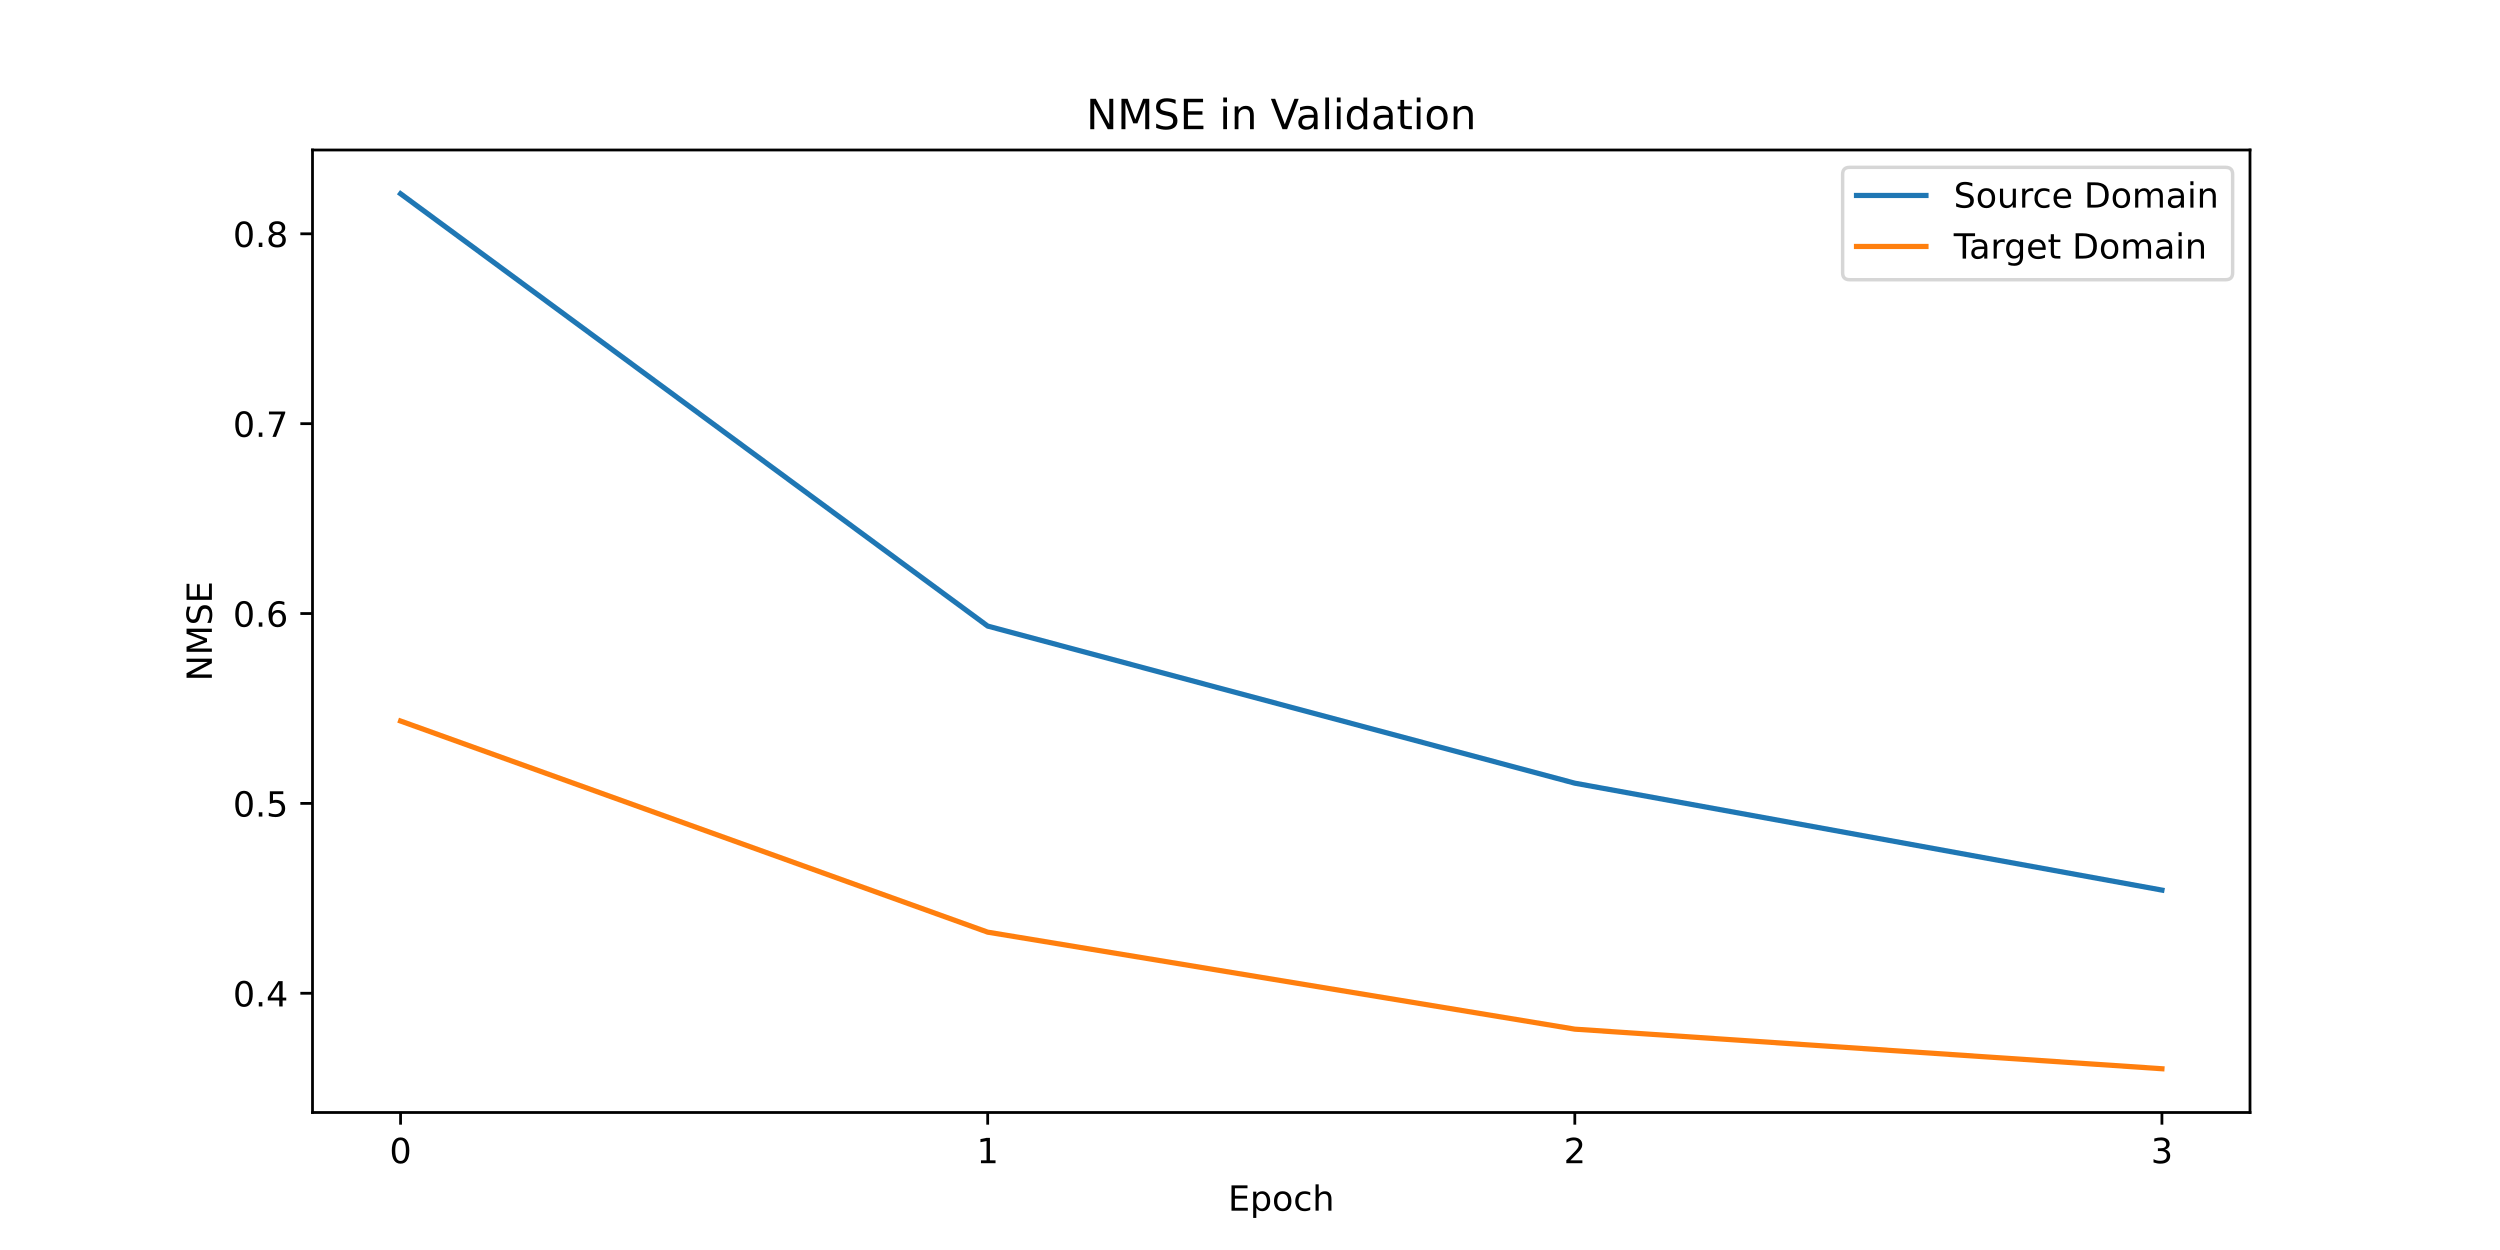
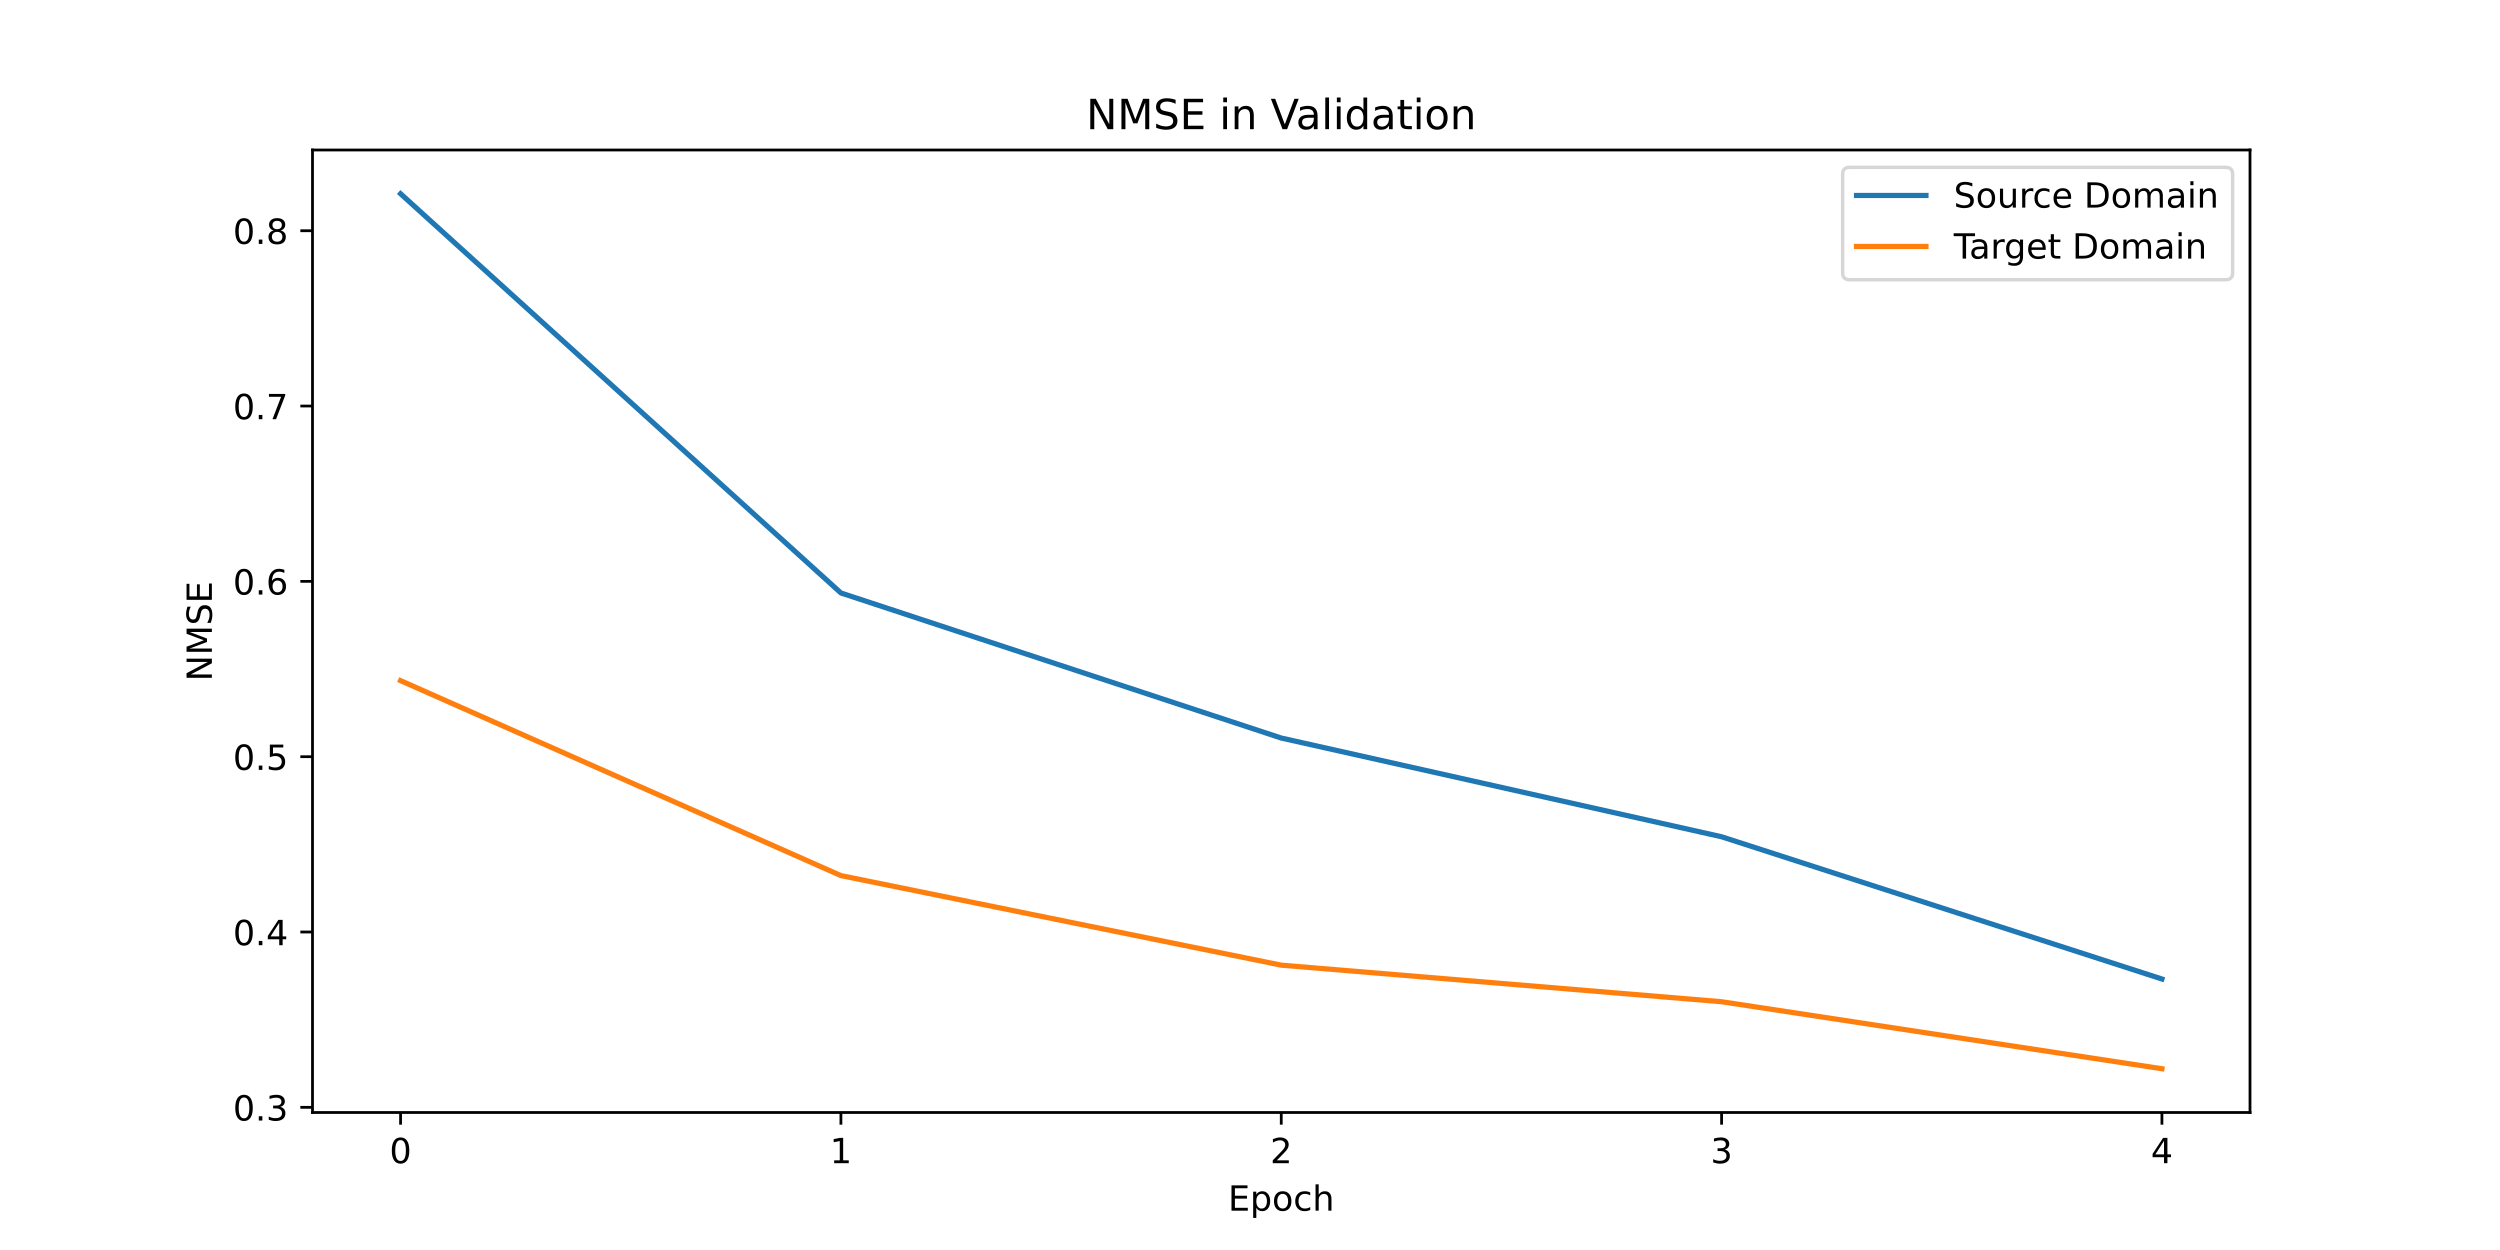
<svg xmlns="http://www.w3.org/2000/svg" xmlns:xlink="http://www.w3.org/1999/xlink" width="720pt" height="360pt" viewBox="0 0 720 360" version="1.1">
  <defs>
    <style type="text/css">*{stroke-linejoin: round; stroke-linecap: butt}</style>
  </defs>
  <g id="figure_1">
    <g id="patch_1">
      <path d="M 0 360  L 720 360  L 720 0  L 0 0  z " style="fill: #ffffff" />
    </g>
    <g id="axes_1">
      <g id="patch_2">
        <path d="M 90 320.4  L 648 320.4  L 648 43.2  L 90 43.2  z " style="fill: #ffffff" />
      </g>
      <g id="matplotlib.axis_1">
        <g id="xtick_1">
          <g id="line2d_1">
            <defs>
-               <path id="m26f675de94" d="M 0 0  L 0 3.5  " style="stroke: #000000; stroke-width: 0.8" />
-             </defs>
-             <g>
-               <use xlink:href="#m26f675de94" x="115.364" y="320.4" style="stroke: #000000; stroke-width: 0.8" />
+               <path id="mb0d7ed325c" d="M 0 0  L 0 3.5  " style="stroke: #000000; stroke-width: 0.8" />
+             </defs>
+             <g>
+               <use xlink:href="#mb0d7ed325c" x="115.364" y="320.4" style="stroke: #000000; stroke-width: 0.8" />
            </g>
          </g>
          <g id="text_1">
            <g transform="translate(112.1824 334.9984) scale(0.1 -0.1)">
              <defs>
                <path id="DejaVuSans-30" d="M 2034 4250  Q 1547 4250 1301 3770  Q 1056 3291 1056 2328  Q 1056 1369 1301 889  Q 1547 409 2034 409  Q 2525 409 2770 889  Q 3016 1369 3016 2328  Q 3016 3291 2770 3770  Q 2525 4250 2034 4250  z M 2034 4750  Q 2819 4750 3233 4129  Q 3647 3509 3647 2328  Q 3647 1150 3233 529  Q 2819 -91 2034 -91  Q 1250 -91 836 529  Q 422 1150 422 2328  Q 422 3509 836 4129  Q 1250 4750 2034 4750  z " transform="scale(0.015625)" />
              </defs>
              <use xlink:href="#DejaVuSans-30" />
            </g>
          </g>
        </g>
        <g id="xtick_2">
          <g id="line2d_2">
            <g>
-               <use xlink:href="#m26f675de94" x="284.455" y="320.4" style="stroke: #000000; stroke-width: 0.8" />
+               <use xlink:href="#mb0d7ed325c" x="242.182" y="320.4" style="stroke: #000000; stroke-width: 0.8" />
            </g>
          </g>
          <g id="text_2">
-             <g transform="translate(281.2733 334.9984) scale(0.1 -0.1)">
+             <g transform="translate(239.0006 334.9984) scale(0.1 -0.1)">
              <defs>
                <path id="DejaVuSans-31" d="M 794 531  L 1825 531  L 1825 4091  L 703 3866  L 703 4441  L 1819 4666  L 2450 4666  L 2450 531  L 3481 531  L 3481 0  L 794 0  L 794 531  z " transform="scale(0.015625)" />
              </defs>
              <use xlink:href="#DejaVuSans-31" />
            </g>
          </g>
        </g>
        <g id="xtick_3">
          <g id="line2d_3">
            <g>
-               <use xlink:href="#m26f675de94" x="453.545" y="320.4" style="stroke: #000000; stroke-width: 0.8" />
+               <use xlink:href="#mb0d7ed325c" x="369" y="320.4" style="stroke: #000000; stroke-width: 0.8" />
            </g>
          </g>
          <g id="text_3">
-             <g transform="translate(450.3642 334.9984) scale(0.1 -0.1)">
+             <g transform="translate(365.8188 334.9984) scale(0.1 -0.1)">
              <defs>
                <path id="DejaVuSans-32" d="M 1228 531  L 3431 531  L 3431 0  L 469 0  L 469 531  Q 828 903 1448 1529  Q 2069 2156 2228 2338  Q 2531 2678 2651 2914  Q 2772 3150 2772 3378  Q 2772 3750 2511 3984  Q 2250 4219 1831 4219  Q 1534 4219 1204 4116  Q 875 4013 500 3803  L 500 4441  Q 881 4594 1212 4672  Q 1544 4750 1819 4750  Q 2544 4750 2975 4387  Q 3406 4025 3406 3419  Q 3406 3131 3298 2873  Q 3191 2616 2906 2266  Q 2828 2175 2409 1742  Q 1991 1309 1228 531  z " transform="scale(0.015625)" />
              </defs>
              <use xlink:href="#DejaVuSans-32" />
            </g>
          </g>
        </g>
        <g id="xtick_4">
          <g id="line2d_4">
            <g>
-               <use xlink:href="#m26f675de94" x="622.636" y="320.4" style="stroke: #000000; stroke-width: 0.8" />
+               <use xlink:href="#mb0d7ed325c" x="495.818" y="320.4" style="stroke: #000000; stroke-width: 0.8" />
            </g>
          </g>
          <g id="text_4">
+             <g transform="translate(492.6369 334.9984) scale(0.1 -0.1)">
+               <defs>
+                 <path id="DejaVuSans-33" d="M 2597 2516  Q 3050 2419 3304 2112  Q 3559 1806 3559 1356  Q 3559 666 3084 287  Q 2609 -91 1734 -91  Q 1441 -91 1130 -33  Q 819 25 488 141  L 488 750  Q 750 597 1062 519  Q 1375 441 1716 441  Q 2309 441 2620 675  Q 2931 909 2931 1356  Q 2931 1769 2642 2001  Q 2353 2234 1838 2234  L 1294 2234  L 1294 2753  L 1863 2753  Q 2328 2753 2575 2939  Q 2822 3125 2822 3475  Q 2822 3834 2567 4026  Q 2313 4219 1838 4219  Q 1578 4219 1281 4162  Q 984 4106 628 3988  L 628 4550  Q 988 4650 1302 4700  Q 1616 4750 1894 4750  Q 2613 4750 3031 4423  Q 3450 4097 3450 3541  Q 3450 3153 3228 2886  Q 3006 2619 2597 2516  z " transform="scale(0.015625)" />
+               </defs>
+               <use xlink:href="#DejaVuSans-33" />
+             </g>
+           </g>
+         </g>
+         <g id="xtick_5">
+           <g id="line2d_5">
+             <g>
+               <use xlink:href="#mb0d7ed325c" x="622.636" y="320.4" style="stroke: #000000; stroke-width: 0.8" />
+             </g>
+           </g>
+           <g id="text_5">
            <g transform="translate(619.4551 334.9984) scale(0.1 -0.1)">
              <defs>
-                 <path id="DejaVuSans-33" d="M 2597 2516  Q 3050 2419 3304 2112  Q 3559 1806 3559 1356  Q 3559 666 3084 287  Q 2609 -91 1734 -91  Q 1441 -91 1130 -33  Q 819 25 488 141  L 488 750  Q 750 597 1062 519  Q 1375 441 1716 441  Q 2309 441 2620 675  Q 2931 909 2931 1356  Q 2931 1769 2642 2001  Q 2353 2234 1838 2234  L 1294 2234  L 1294 2753  L 1863 2753  Q 2328 2753 2575 2939  Q 2822 3125 2822 3475  Q 2822 3834 2567 4026  Q 2313 4219 1838 4219  Q 1578 4219 1281 4162  Q 984 4106 628 3988  L 628 4550  Q 988 4650 1302 4700  Q 1616 4750 1894 4750  Q 2613 4750 3031 4423  Q 3450 4097 3450 3541  Q 3450 3153 3228 2886  Q 3006 2619 2597 2516  z " transform="scale(0.015625)" />
-               </defs>
-               <use xlink:href="#DejaVuSans-33" />
-             </g>
-           </g>
-         </g>
-         <g id="text_5">
+                 <path id="DejaVuSans-34" d="M 2419 4116  L 825 1625  L 2419 1625  L 2419 4116  z M 2253 4666  L 3047 4666  L 3047 1625  L 3713 1625  L 3713 1100  L 3047 1100  L 3047 0  L 2419 0  L 2419 1100  L 313 1100  L 313 1709  L 2253 4666  z " transform="scale(0.015625)" />
+               </defs>
+               <use xlink:href="#DejaVuSans-34" />
+             </g>
+           </g>
+         </g>
+         <g id="text_6">
          <g transform="translate(353.6891 348.6766) scale(0.1 -0.1)">
            <defs>
              <path id="DejaVuSans-45" d="M 628 4666  L 3578 4666  L 3578 4134  L 1259 4134  L 1259 2753  L 3481 2753  L 3481 2222  L 1259 2222  L 1259 531  L 3634 531  L 3634 0  L 628 0  L 628 4666  z " transform="scale(0.015625)" />
              <path id="DejaVuSans-70" d="M 1159 525  L 1159 -1331  L 581 -1331  L 581 3500  L 1159 3500  L 1159 2969  Q 1341 3281 1617 3432  Q 1894 3584 2278 3584  Q 2916 3584 3314 3078  Q 3713 2572 3713 1747  Q 3713 922 3314 415  Q 2916 -91 2278 -91  Q 1894 -91 1617 61  Q 1341 213 1159 525  z M 3116 1747  Q 3116 2381 2855 2742  Q 2594 3103 2138 3103  Q 1681 3103 1420 2742  Q 1159 2381 1159 1747  Q 1159 1113 1420 752  Q 1681 391 2138 391  Q 2594 391 2855 752  Q 3116 1113 3116 1747  z " transform="scale(0.015625)" />
              <path id="DejaVuSans-6f" d="M 1959 3097  Q 1497 3097 1228 2736  Q 959 2375 959 1747  Q 959 1119 1226 758  Q 1494 397 1959 397  Q 2419 397 2687 759  Q 2956 1122 2956 1747  Q 2956 2369 2687 2733  Q 2419 3097 1959 3097  z M 1959 3584  Q 2709 3584 3137 3096  Q 3566 2609 3566 1747  Q 3566 888 3137 398  Q 2709 -91 1959 -91  Q 1206 -91 779 398  Q 353 888 353 1747  Q 353 2609 779 3096  Q 1206 3584 1959 3584  z " transform="scale(0.015625)" />
              <path id="DejaVuSans-63" d="M 3122 3366  L 3122 2828  Q 2878 2963 2633 3030  Q 2388 3097 2138 3097  Q 1578 3097 1268 2742  Q 959 2388 959 1747  Q 959 1106 1268 751  Q 1578 397 2138 397  Q 2388 397 2633 464  Q 2878 531 3122 666  L 3122 134  Q 2881 22 2623 -34  Q 2366 -91 2075 -91  Q 1284 -91 818 406  Q 353 903 353 1747  Q 353 2603 823 3093  Q 1294 3584 2113 3584  Q 2378 3584 2631 3529  Q 2884 3475 3122 3366  z " transform="scale(0.015625)" />
              <path id="DejaVuSans-68" d="M 3513 2113  L 3513 0  L 2938 0  L 2938 2094  Q 2938 2591 2744 2837  Q 2550 3084 2163 3084  Q 1697 3084 1428 2787  Q 1159 2491 1159 1978  L 1159 0  L 581 0  L 581 4863  L 1159 4863  L 1159 2956  Q 1366 3272 1645 3428  Q 1925 3584 2291 3584  Q 2894 3584 3203 3211  Q 3513 2838 3513 2113  z " transform="scale(0.015625)" />
            </defs>
            <use xlink:href="#DejaVuSans-45" />
            <use xlink:href="#DejaVuSans-70" transform="translate(63.18359 0)" />
            <use xlink:href="#DejaVuSans-6f" transform="translate(126.6602 0)" />
            <use xlink:href="#DejaVuSans-63" transform="translate(187.8418 0)" />
            <use xlink:href="#DejaVuSans-68" transform="translate(242.8223 0)" />
          </g>
        </g>
      </g>
      <g id="matplotlib.axis_2">
        <g id="ytick_1">
-           <g id="line2d_5">
-             <defs>
-               <path id="mcd324f86f4" d="M 0 0  L -3.5 0  " style="stroke: #000000; stroke-width: 0.8" />
-             </defs>
-             <g>
-               <use xlink:href="#mcd324f86f4" x="90" y="286.057" style="stroke: #000000; stroke-width: 0.8" />
-             </g>
-           </g>
-           <g id="text_6">
-             <g transform="translate(67.09687 289.8564) scale(0.1 -0.1)">
+           <g id="line2d_6">
+             <defs>
+               <path id="mec3f7e36ae" d="M 0 0  L -3.5 0  " style="stroke: #000000; stroke-width: 0.8" />
+             </defs>
+             <g>
+               <use xlink:href="#mec3f7e36ae" x="90" y="318.916" style="stroke: #000000; stroke-width: 0.8" />
+             </g>
+           </g>
+           <g id="text_7">
+             <g transform="translate(67.09687 322.7149) scale(0.1 -0.1)">
              <defs>
                <path id="DejaVuSans-2e" d="M 684 794  L 1344 794  L 1344 0  L 684 0  L 684 794  z " transform="scale(0.015625)" />
-                 <path id="DejaVuSans-34" d="M 2419 4116  L 825 1625  L 2419 1625  L 2419 4116  z M 2253 4666  L 3047 4666  L 3047 1625  L 3713 1625  L 3713 1100  L 3047 1100  L 3047 0  L 2419 0  L 2419 1100  L 313 1100  L 313 1709  L 2253 4666  z " transform="scale(0.015625)" />
-               </defs>
+               </defs>
+               <use xlink:href="#DejaVuSans-30" />
+               <use xlink:href="#DejaVuSans-2e" transform="translate(63.62305 0)" />
+               <use xlink:href="#DejaVuSans-33" transform="translate(95.41016 0)" />
+             </g>
+           </g>
+         </g>
+         <g id="ytick_2">
+           <g id="line2d_7">
+             <g>
+               <use xlink:href="#mec3f7e36ae" x="90" y="268.422" style="stroke: #000000; stroke-width: 0.8" />
+             </g>
+           </g>
+           <g id="text_8">
+             <g transform="translate(67.09687 272.2207) scale(0.1 -0.1)">
              <use xlink:href="#DejaVuSans-30" />
              <use xlink:href="#DejaVuSans-2e" transform="translate(63.62305 0)" />
              <use xlink:href="#DejaVuSans-34" transform="translate(95.41016 0)" />
            </g>
          </g>
        </g>
-         <g id="ytick_2">
-           <g id="line2d_6">
-             <g>
-               <use xlink:href="#mcd324f86f4" x="90" y="231.375" style="stroke: #000000; stroke-width: 0.8" />
-             </g>
-           </g>
-           <g id="text_7">
-             <g transform="translate(67.09687 235.174) scale(0.1 -0.1)">
+         <g id="ytick_3">
+           <g id="line2d_8">
+             <g>
+               <use xlink:href="#mec3f7e36ae" x="90" y="217.927" style="stroke: #000000; stroke-width: 0.8" />
+             </g>
+           </g>
+           <g id="text_9">
+             <g transform="translate(67.09687 221.7265) scale(0.1 -0.1)">
              <defs>
                <path id="DejaVuSans-35" d="M 691 4666  L 3169 4666  L 3169 4134  L 1269 4134  L 1269 2991  Q 1406 3038 1543 3061  Q 1681 3084 1819 3084  Q 2600 3084 3056 2656  Q 3513 2228 3513 1497  Q 3513 744 3044 326  Q 2575 -91 1722 -91  Q 1428 -91 1123 -41  Q 819 9 494 109  L 494 744  Q 775 591 1075 516  Q 1375 441 1709 441  Q 2250 441 2565 725  Q 2881 1009 2881 1497  Q 2881 1984 2565 2268  Q 2250 2553 1709 2553  Q 1456 2553 1204 2497  Q 953 2441 691 2322  L 691 4666  z " transform="scale(0.015625)" />
              </defs>
              <use xlink:href="#DejaVuSans-30" />
              <use xlink:href="#DejaVuSans-2e" transform="translate(63.62305 0)" />
              <use xlink:href="#DejaVuSans-35" transform="translate(95.41016 0)" />
            </g>
          </g>
        </g>
-         <g id="ytick_3">
-           <g id="line2d_7">
-             <g>
-               <use xlink:href="#mcd324f86f4" x="90" y="176.692" style="stroke: #000000; stroke-width: 0.8" />
-             </g>
-           </g>
-           <g id="text_8">
-             <g transform="translate(67.09687 180.4916) scale(0.1 -0.1)">
+         <g id="ytick_4">
+           <g id="line2d_9">
+             <g>
+               <use xlink:href="#mec3f7e36ae" x="90" y="167.433" style="stroke: #000000; stroke-width: 0.8" />
+             </g>
+           </g>
+           <g id="text_10">
+             <g transform="translate(67.09687 171.2323) scale(0.1 -0.1)">
              <defs>
                <path id="DejaVuSans-36" d="M 2113 2584  Q 1688 2584 1439 2293  Q 1191 2003 1191 1497  Q 1191 994 1439 701  Q 1688 409 2113 409  Q 2538 409 2786 701  Q 3034 994 3034 1497  Q 3034 2003 2786 2293  Q 2538 2584 2113 2584  z M 3366 4563  L 3366 3988  Q 3128 4100 2886 4159  Q 2644 4219 2406 4219  Q 1781 4219 1451 3797  Q 1122 3375 1075 2522  Q 1259 2794 1537 2939  Q 1816 3084 2150 3084  Q 2853 3084 3261 2657  Q 3669 2231 3669 1497  Q 3669 778 3244 343  Q 2819 -91 2113 -91  Q 1303 -91 875 529  Q 447 1150 447 2328  Q 447 3434 972 4092  Q 1497 4750 2381 4750  Q 2619 4750 2861 4703  Q 3103 4656 3366 4563  z " transform="scale(0.015625)" />
              </defs>
              <use xlink:href="#DejaVuSans-30" />
              <use xlink:href="#DejaVuSans-2e" transform="translate(63.62305 0)" />
              <use xlink:href="#DejaVuSans-36" transform="translate(95.41016 0)" />
            </g>
          </g>
        </g>
-         <g id="ytick_4">
-           <g id="line2d_8">
-             <g>
-               <use xlink:href="#mcd324f86f4" x="90" y="122.01" style="stroke: #000000; stroke-width: 0.8" />
-             </g>
-           </g>
-           <g id="text_9">
-             <g transform="translate(67.09687 125.8092) scale(0.1 -0.1)">
+         <g id="ytick_5">
+           <g id="line2d_10">
+             <g>
+               <use xlink:href="#mec3f7e36ae" x="90" y="116.939" style="stroke: #000000; stroke-width: 0.8" />
+             </g>
+           </g>
+           <g id="text_11">
+             <g transform="translate(67.09687 120.7381) scale(0.1 -0.1)">
              <defs>
                <path id="DejaVuSans-37" d="M 525 4666  L 3525 4666  L 3525 4397  L 1831 0  L 1172 0  L 2766 4134  L 525 4134  L 525 4666  z " transform="scale(0.015625)" />
              </defs>
              <use xlink:href="#DejaVuSans-30" />
              <use xlink:href="#DejaVuSans-2e" transform="translate(63.62305 0)" />
              <use xlink:href="#DejaVuSans-37" transform="translate(95.41016 0)" />
            </g>
          </g>
        </g>
-         <g id="ytick_5">
-           <g id="line2d_9">
-             <g>
-               <use xlink:href="#mcd324f86f4" x="90" y="67.328" style="stroke: #000000; stroke-width: 0.8" />
-             </g>
-           </g>
-           <g id="text_10">
-             <g transform="translate(67.09687 71.12677) scale(0.1 -0.1)">
+         <g id="ytick_6">
+           <g id="line2d_11">
+             <g>
+               <use xlink:href="#mec3f7e36ae" x="90" y="66.445" style="stroke: #000000; stroke-width: 0.8" />
+             </g>
+           </g>
+           <g id="text_12">
+             <g transform="translate(67.09687 70.24386) scale(0.1 -0.1)">
              <defs>
                <path id="DejaVuSans-38" d="M 2034 2216  Q 1584 2216 1326 1975  Q 1069 1734 1069 1313  Q 1069 891 1326 650  Q 1584 409 2034 409  Q 2484 409 2743 651  Q 3003 894 3003 1313  Q 3003 1734 2745 1975  Q 2488 2216 2034 2216  z M 1403 2484  Q 997 2584 770 2862  Q 544 3141 544 3541  Q 544 4100 942 4425  Q 1341 4750 2034 4750  Q 2731 4750 3128 4425  Q 3525 4100 3525 3541  Q 3525 3141 3298 2862  Q 3072 2584 2669 2484  Q 3125 2378 3379 2068  Q 3634 1759 3634 1313  Q 3634 634 3220 271  Q 2806 -91 2034 -91  Q 1263 -91 848 271  Q 434 634 434 1313  Q 434 1759 690 2068  Q 947 2378 1403 2484  z M 1172 3481  Q 1172 3119 1398 2916  Q 1625 2713 2034 2713  Q 2441 2713 2670 2916  Q 2900 3119 2900 3481  Q 2900 3844 2670 4047  Q 2441 4250 2034 4250  Q 1625 4250 1398 4047  Q 1172 3844 1172 3481  z " transform="scale(0.015625)" />
              </defs>
              <use xlink:href="#DejaVuSans-30" />
              <use xlink:href="#DejaVuSans-2e" transform="translate(63.62305 0)" />
              <use xlink:href="#DejaVuSans-38" transform="translate(95.41016 0)" />
            </g>
          </g>
        </g>
-         <g id="text_11">
+         <g id="text_13">
          <g transform="translate(61.01719 196.1883) rotate(-90) scale(0.1 -0.1)">
            <defs>
              <path id="DejaVuSans-4e" d="M 628 4666  L 1478 4666  L 3547 763  L 3547 4666  L 4159 4666  L 4159 0  L 3309 0  L 1241 3903  L 1241 0  L 628 0  L 628 4666  z " transform="scale(0.015625)" />
              <path id="DejaVuSans-4d" d="M 628 4666  L 1569 4666  L 2759 1491  L 3956 4666  L 4897 4666  L 4897 0  L 4281 0  L 4281 4097  L 3078 897  L 2444 897  L 1241 4097  L 1241 0  L 628 0  L 628 4666  z " transform="scale(0.015625)" />
              <path id="DejaVuSans-53" d="M 3425 4513  L 3425 3897  Q 3066 4069 2747 4153  Q 2428 4238 2131 4238  Q 1616 4238 1336 4038  Q 1056 3838 1056 3469  Q 1056 3159 1242 3001  Q 1428 2844 1947 2747  L 2328 2669  Q 3034 2534 3370 2195  Q 3706 1856 3706 1288  Q 3706 609 3251 259  Q 2797 -91 1919 -91  Q 1588 -91 1214 -16  Q 841 59 441 206  L 441 856  Q 825 641 1194 531  Q 1563 422 1919 422  Q 2459 422 2753 634  Q 3047 847 3047 1241  Q 3047 1584 2836 1778  Q 2625 1972 2144 2069  L 1759 2144  Q 1053 2284 737 2584  Q 422 2884 422 3419  Q 422 4038 858 4394  Q 1294 4750 2059 4750  Q 2388 4750 2728 4690  Q 3069 4631 3425 4513  z " transform="scale(0.015625)" />
            </defs>
            <use xlink:href="#DejaVuSans-4e" />
            <use xlink:href="#DejaVuSans-4d" transform="translate(74.80469 0)" />
            <use xlink:href="#DejaVuSans-53" transform="translate(161.084 0)" />
            <use xlink:href="#DejaVuSans-45" transform="translate(224.5605 0)" />
          </g>
        </g>
      </g>
-       <g id="line2d_10">
-         <path d="M 115.364 55.8  L 284.455 180.312  L 453.545 225.557  L 622.636 256.352  " clip-path="url(#p394b23e8f2)" style="fill: none; stroke: #1f77b4; stroke-width: 1.5; stroke-linecap: square" />
-       </g>
-       <g id="line2d_11">
-         <path d="M 115.364 207.657  L 284.455 268.462  L 453.545 296.397  L 622.636 307.8  " clip-path="url(#p394b23e8f2)" style="fill: none; stroke: #ff7f0e; stroke-width: 1.5; stroke-linecap: square" />
+       <g id="line2d_12">
+         <path d="M 115.364 55.8  L 242.182 170.776  L 369 212.555  L 495.818 240.991  L 622.636 281.954  " clip-path="url(#p59b77a809a)" style="fill: none; stroke: #1f77b4; stroke-width: 1.5; stroke-linecap: square" />
+       </g>
+       <g id="line2d_13">
+         <path d="M 115.364 196.026  L 242.182 252.174  L 369 277.969  L 495.818 288.499  L 622.636 307.8  " clip-path="url(#p59b77a809a)" style="fill: none; stroke: #ff7f0e; stroke-width: 1.5; stroke-linecap: square" />
      </g>
      <g id="patch_3">
        <path d="M 90 320.4  L 90 43.2  " style="fill: none; stroke: #000000; stroke-width: 0.8; stroke-linejoin: miter; stroke-linecap: square" />
      </g>
      <g id="patch_4">
        <path d="M 648 320.4  L 648 43.2  " style="fill: none; stroke: #000000; stroke-width: 0.8; stroke-linejoin: miter; stroke-linecap: square" />
      </g>
      <g id="patch_5">
        <path d="M 90 320.4  L 648 320.4  " style="fill: none; stroke: #000000; stroke-width: 0.8; stroke-linejoin: miter; stroke-linecap: square" />
      </g>
      <g id="patch_6">
        <path d="M 90 43.2  L 648 43.2  " style="fill: none; stroke: #000000; stroke-width: 0.8; stroke-linejoin: miter; stroke-linecap: square" />
      </g>
-       <g id="text_12">
+       <g id="text_14">
        <g transform="translate(312.8222 37.2) scale(0.12 -0.12)">
          <defs>
            <path id="DejaVuSans-20" transform="scale(0.015625)" />
            <path id="DejaVuSans-69" d="M 603 3500  L 1178 3500  L 1178 0  L 603 0  L 603 3500  z M 603 4863  L 1178 4863  L 1178 4134  L 603 4134  L 603 4863  z " transform="scale(0.015625)" />
            <path id="DejaVuSans-6e" d="M 3513 2113  L 3513 0  L 2938 0  L 2938 2094  Q 2938 2591 2744 2837  Q 2550 3084 2163 3084  Q 1697 3084 1428 2787  Q 1159 2491 1159 1978  L 1159 0  L 581 0  L 581 3500  L 1159 3500  L 1159 2956  Q 1366 3272 1645 3428  Q 1925 3584 2291 3584  Q 2894 3584 3203 3211  Q 3513 2838 3513 2113  z " transform="scale(0.015625)" />
            <path id="DejaVuSans-56" d="M 1831 0  L 50 4666  L 709 4666  L 2188 738  L 3669 4666  L 4325 4666  L 2547 0  L 1831 0  z " transform="scale(0.015625)" />
            <path id="DejaVuSans-61" d="M 2194 1759  Q 1497 1759 1228 1600  Q 959 1441 959 1056  Q 959 750 1161 570  Q 1363 391 1709 391  Q 2188 391 2477 730  Q 2766 1069 2766 1631  L 2766 1759  L 2194 1759  z M 3341 1997  L 3341 0  L 2766 0  L 2766 531  Q 2569 213 2275 61  Q 1981 -91 1556 -91  Q 1019 -91 701 211  Q 384 513 384 1019  Q 384 1609 779 1909  Q 1175 2209 1959 2209  L 2766 2209  L 2766 2266  Q 2766 2663 2505 2880  Q 2244 3097 1772 3097  Q 1472 3097 1187 3025  Q 903 2953 641 2809  L 641 3341  Q 956 3463 1253 3523  Q 1550 3584 1831 3584  Q 2591 3584 2966 3190  Q 3341 2797 3341 1997  z " transform="scale(0.015625)" />
            <path id="DejaVuSans-6c" d="M 603 4863  L 1178 4863  L 1178 0  L 603 0  L 603 4863  z " transform="scale(0.015625)" />
            <path id="DejaVuSans-64" d="M 2906 2969  L 2906 4863  L 3481 4863  L 3481 0  L 2906 0  L 2906 525  Q 2725 213 2448 61  Q 2172 -91 1784 -91  Q 1150 -91 751 415  Q 353 922 353 1747  Q 353 2572 751 3078  Q 1150 3584 1784 3584  Q 2172 3584 2448 3432  Q 2725 3281 2906 2969  z M 947 1747  Q 947 1113 1208 752  Q 1469 391 1925 391  Q 2381 391 2643 752  Q 2906 1113 2906 1747  Q 2906 2381 2643 2742  Q 2381 3103 1925 3103  Q 1469 3103 1208 2742  Q 947 2381 947 1747  z " transform="scale(0.015625)" />
            <path id="DejaVuSans-74" d="M 1172 4494  L 1172 3500  L 2356 3500  L 2356 3053  L 1172 3053  L 1172 1153  Q 1172 725 1289 603  Q 1406 481 1766 481  L 2356 481  L 2356 0  L 1766 0  Q 1100 0 847 248  Q 594 497 594 1153  L 594 3053  L 172 3053  L 172 3500  L 594 3500  L 594 4494  L 1172 4494  z " transform="scale(0.015625)" />
          </defs>
          <use xlink:href="#DejaVuSans-4e" />
          <use xlink:href="#DejaVuSans-4d" transform="translate(74.80469 0)" />
          <use xlink:href="#DejaVuSans-53" transform="translate(161.084 0)" />
          <use xlink:href="#DejaVuSans-45" transform="translate(224.5605 0)" />
          <use xlink:href="#DejaVuSans-20" transform="translate(287.7441 0)" />
          <use xlink:href="#DejaVuSans-69" transform="translate(319.5312 0)" />
          <use xlink:href="#DejaVuSans-6e" transform="translate(347.3145 0)" />
          <use xlink:href="#DejaVuSans-20" transform="translate(410.6934 0)" />
          <use xlink:href="#DejaVuSans-56" transform="translate(442.4805 0)" />
          <use xlink:href="#DejaVuSans-61" transform="translate(503.1387 0)" />
          <use xlink:href="#DejaVuSans-6c" transform="translate(564.418 0)" />
          <use xlink:href="#DejaVuSans-69" transform="translate(592.2012 0)" />
          <use xlink:href="#DejaVuSans-64" transform="translate(619.9844 0)" />
          <use xlink:href="#DejaVuSans-61" transform="translate(683.4609 0)" />
          <use xlink:href="#DejaVuSans-74" transform="translate(744.7402 0)" />
          <use xlink:href="#DejaVuSans-69" transform="translate(783.9492 0)" />
          <use xlink:href="#DejaVuSans-6f" transform="translate(811.7324 0)" />
          <use xlink:href="#DejaVuSans-6e" transform="translate(872.9141 0)" />
        </g>
      </g>
      <g id="legend_1">
        <g id="patch_7">
          <path d="M 532.677 80.556  L 641 80.556  Q 643 80.556 643 78.556  L 643 50.2  Q 643 48.2 641 48.2  L 532.677 48.2  Q 530.677 48.2 530.677 50.2  L 530.677 78.556  Q 530.677 80.556 532.677 80.556  z " style="fill: #ffffff; opacity: 0.8; stroke: #cccccc; stroke-linejoin: miter" />
        </g>
-         <g id="line2d_12">
+         <g id="line2d_14">
          <path d="M 534.677 56.298  L 544.677 56.298  L 554.677 56.298  " style="fill: none; stroke: #1f77b4; stroke-width: 1.5; stroke-linecap: square" />
        </g>
-         <g id="text_13">
+         <g id="text_15">
          <g transform="translate(562.6766 59.79844) scale(0.1 -0.1)">
            <defs>
              <path id="DejaVuSans-75" d="M 544 1381  L 544 3500  L 1119 3500  L 1119 1403  Q 1119 906 1312 657  Q 1506 409 1894 409  Q 2359 409 2629 706  Q 2900 1003 2900 1516  L 2900 3500  L 3475 3500  L 3475 0  L 2900 0  L 2900 538  Q 2691 219 2414 64  Q 2138 -91 1772 -91  Q 1169 -91 856 284  Q 544 659 544 1381  z M 1991 3584  L 1991 3584  z " transform="scale(0.015625)" />
              <path id="DejaVuSans-72" d="M 2631 2963  Q 2534 3019 2420 3045  Q 2306 3072 2169 3072  Q 1681 3072 1420 2755  Q 1159 2438 1159 1844  L 1159 0  L 581 0  L 581 3500  L 1159 3500  L 1159 2956  Q 1341 3275 1631 3429  Q 1922 3584 2338 3584  Q 2397 3584 2469 3576  Q 2541 3569 2628 3553  L 2631 2963  z " transform="scale(0.015625)" />
              <path id="DejaVuSans-65" d="M 3597 1894  L 3597 1613  L 953 1613  Q 991 1019 1311 708  Q 1631 397 2203 397  Q 2534 397 2845 478  Q 3156 559 3463 722  L 3463 178  Q 3153 47 2828 -22  Q 2503 -91 2169 -91  Q 1331 -91 842 396  Q 353 884 353 1716  Q 353 2575 817 3079  Q 1281 3584 2069 3584  Q 2775 3584 3186 3129  Q 3597 2675 3597 1894  z M 3022 2063  Q 3016 2534 2758 2815  Q 2500 3097 2075 3097  Q 1594 3097 1305 2825  Q 1016 2553 972 2059  L 3022 2063  z " transform="scale(0.015625)" />
              <path id="DejaVuSans-44" d="M 1259 4147  L 1259 519  L 2022 519  Q 2988 519 3436 956  Q 3884 1394 3884 2338  Q 3884 3275 3436 3711  Q 2988 4147 2022 4147  L 1259 4147  z M 628 4666  L 1925 4666  Q 3281 4666 3915 4102  Q 4550 3538 4550 2338  Q 4550 1131 3912 565  Q 3275 0 1925 0  L 628 0  L 628 4666  z " transform="scale(0.015625)" />
              <path id="DejaVuSans-6d" d="M 3328 2828  Q 3544 3216 3844 3400  Q 4144 3584 4550 3584  Q 5097 3584 5394 3201  Q 5691 2819 5691 2113  L 5691 0  L 5113 0  L 5113 2094  Q 5113 2597 4934 2840  Q 4756 3084 4391 3084  Q 3944 3084 3684 2787  Q 3425 2491 3425 1978  L 3425 0  L 2847 0  L 2847 2094  Q 2847 2600 2669 2842  Q 2491 3084 2119 3084  Q 1678 3084 1418 2786  Q 1159 2488 1159 1978  L 1159 0  L 581 0  L 581 3500  L 1159 3500  L 1159 2956  Q 1356 3278 1631 3431  Q 1906 3584 2284 3584  Q 2666 3584 2933 3390  Q 3200 3197 3328 2828  z " transform="scale(0.015625)" />
            </defs>
            <use xlink:href="#DejaVuSans-53" />
            <use xlink:href="#DejaVuSans-6f" transform="translate(63.47656 0)" />
            <use xlink:href="#DejaVuSans-75" transform="translate(124.6582 0)" />
            <use xlink:href="#DejaVuSans-72" transform="translate(188.0371 0)" />
            <use xlink:href="#DejaVuSans-63" transform="translate(226.9004 0)" />
            <use xlink:href="#DejaVuSans-65" transform="translate(281.8809 0)" />
            <use xlink:href="#DejaVuSans-20" transform="translate(343.4043 0)" />
            <use xlink:href="#DejaVuSans-44" transform="translate(375.1914 0)" />
            <use xlink:href="#DejaVuSans-6f" transform="translate(452.1934 0)" />
            <use xlink:href="#DejaVuSans-6d" transform="translate(513.375 0)" />
            <use xlink:href="#DejaVuSans-61" transform="translate(610.7871 0)" />
            <use xlink:href="#DejaVuSans-69" transform="translate(672.0664 0)" />
            <use xlink:href="#DejaVuSans-6e" transform="translate(699.8496 0)" />
          </g>
        </g>
-         <g id="line2d_13">
+         <g id="line2d_15">
          <path d="M 534.677 70.977  L 544.677 70.977  L 554.677 70.977  " style="fill: none; stroke: #ff7f0e; stroke-width: 1.5; stroke-linecap: square" />
        </g>
-         <g id="text_14">
+         <g id="text_16">
          <g transform="translate(562.6766 74.47656) scale(0.1 -0.1)">
            <defs>
              <path id="DejaVuSans-54" d="M -19 4666  L 3928 4666  L 3928 4134  L 2272 4134  L 2272 0  L 1638 0  L 1638 4134  L -19 4134  L -19 4666  z " transform="scale(0.015625)" />
              <path id="DejaVuSans-67" d="M 2906 1791  Q 2906 2416 2648 2759  Q 2391 3103 1925 3103  Q 1463 3103 1205 2759  Q 947 2416 947 1791  Q 947 1169 1205 825  Q 1463 481 1925 481  Q 2391 481 2648 825  Q 2906 1169 2906 1791  z M 3481 434  Q 3481 -459 3084 -895  Q 2688 -1331 1869 -1331  Q 1566 -1331 1297 -1286  Q 1028 -1241 775 -1147  L 775 -588  Q 1028 -725 1275 -790  Q 1522 -856 1778 -856  Q 2344 -856 2625 -561  Q 2906 -266 2906 331  L 2906 616  Q 2728 306 2450 153  Q 2172 0 1784 0  Q 1141 0 747 490  Q 353 981 353 1791  Q 353 2603 747 3093  Q 1141 3584 1784 3584  Q 2172 3584 2450 3431  Q 2728 3278 2906 2969  L 2906 3500  L 3481 3500  L 3481 434  z " transform="scale(0.015625)" />
            </defs>
            <use xlink:href="#DejaVuSans-54" />
            <use xlink:href="#DejaVuSans-61" transform="translate(44.58398 0)" />
            <use xlink:href="#DejaVuSans-72" transform="translate(105.8633 0)" />
            <use xlink:href="#DejaVuSans-67" transform="translate(145.2266 0)" />
            <use xlink:href="#DejaVuSans-65" transform="translate(208.7031 0)" />
            <use xlink:href="#DejaVuSans-74" transform="translate(270.2266 0)" />
            <use xlink:href="#DejaVuSans-20" transform="translate(309.4355 0)" />
            <use xlink:href="#DejaVuSans-44" transform="translate(341.2227 0)" />
            <use xlink:href="#DejaVuSans-6f" transform="translate(418.2246 0)" />
            <use xlink:href="#DejaVuSans-6d" transform="translate(479.4062 0)" />
            <use xlink:href="#DejaVuSans-61" transform="translate(576.8184 0)" />
            <use xlink:href="#DejaVuSans-69" transform="translate(638.0977 0)" />
            <use xlink:href="#DejaVuSans-6e" transform="translate(665.8809 0)" />
          </g>
        </g>
      </g>
    </g>
  </g>
  <defs>
-     <clipPath id="p394b23e8f2">
+     <clipPath id="p59b77a809a">
      <rect x="90" y="43.2" width="558" height="277.2" />
    </clipPath>
  </defs>
</svg>
